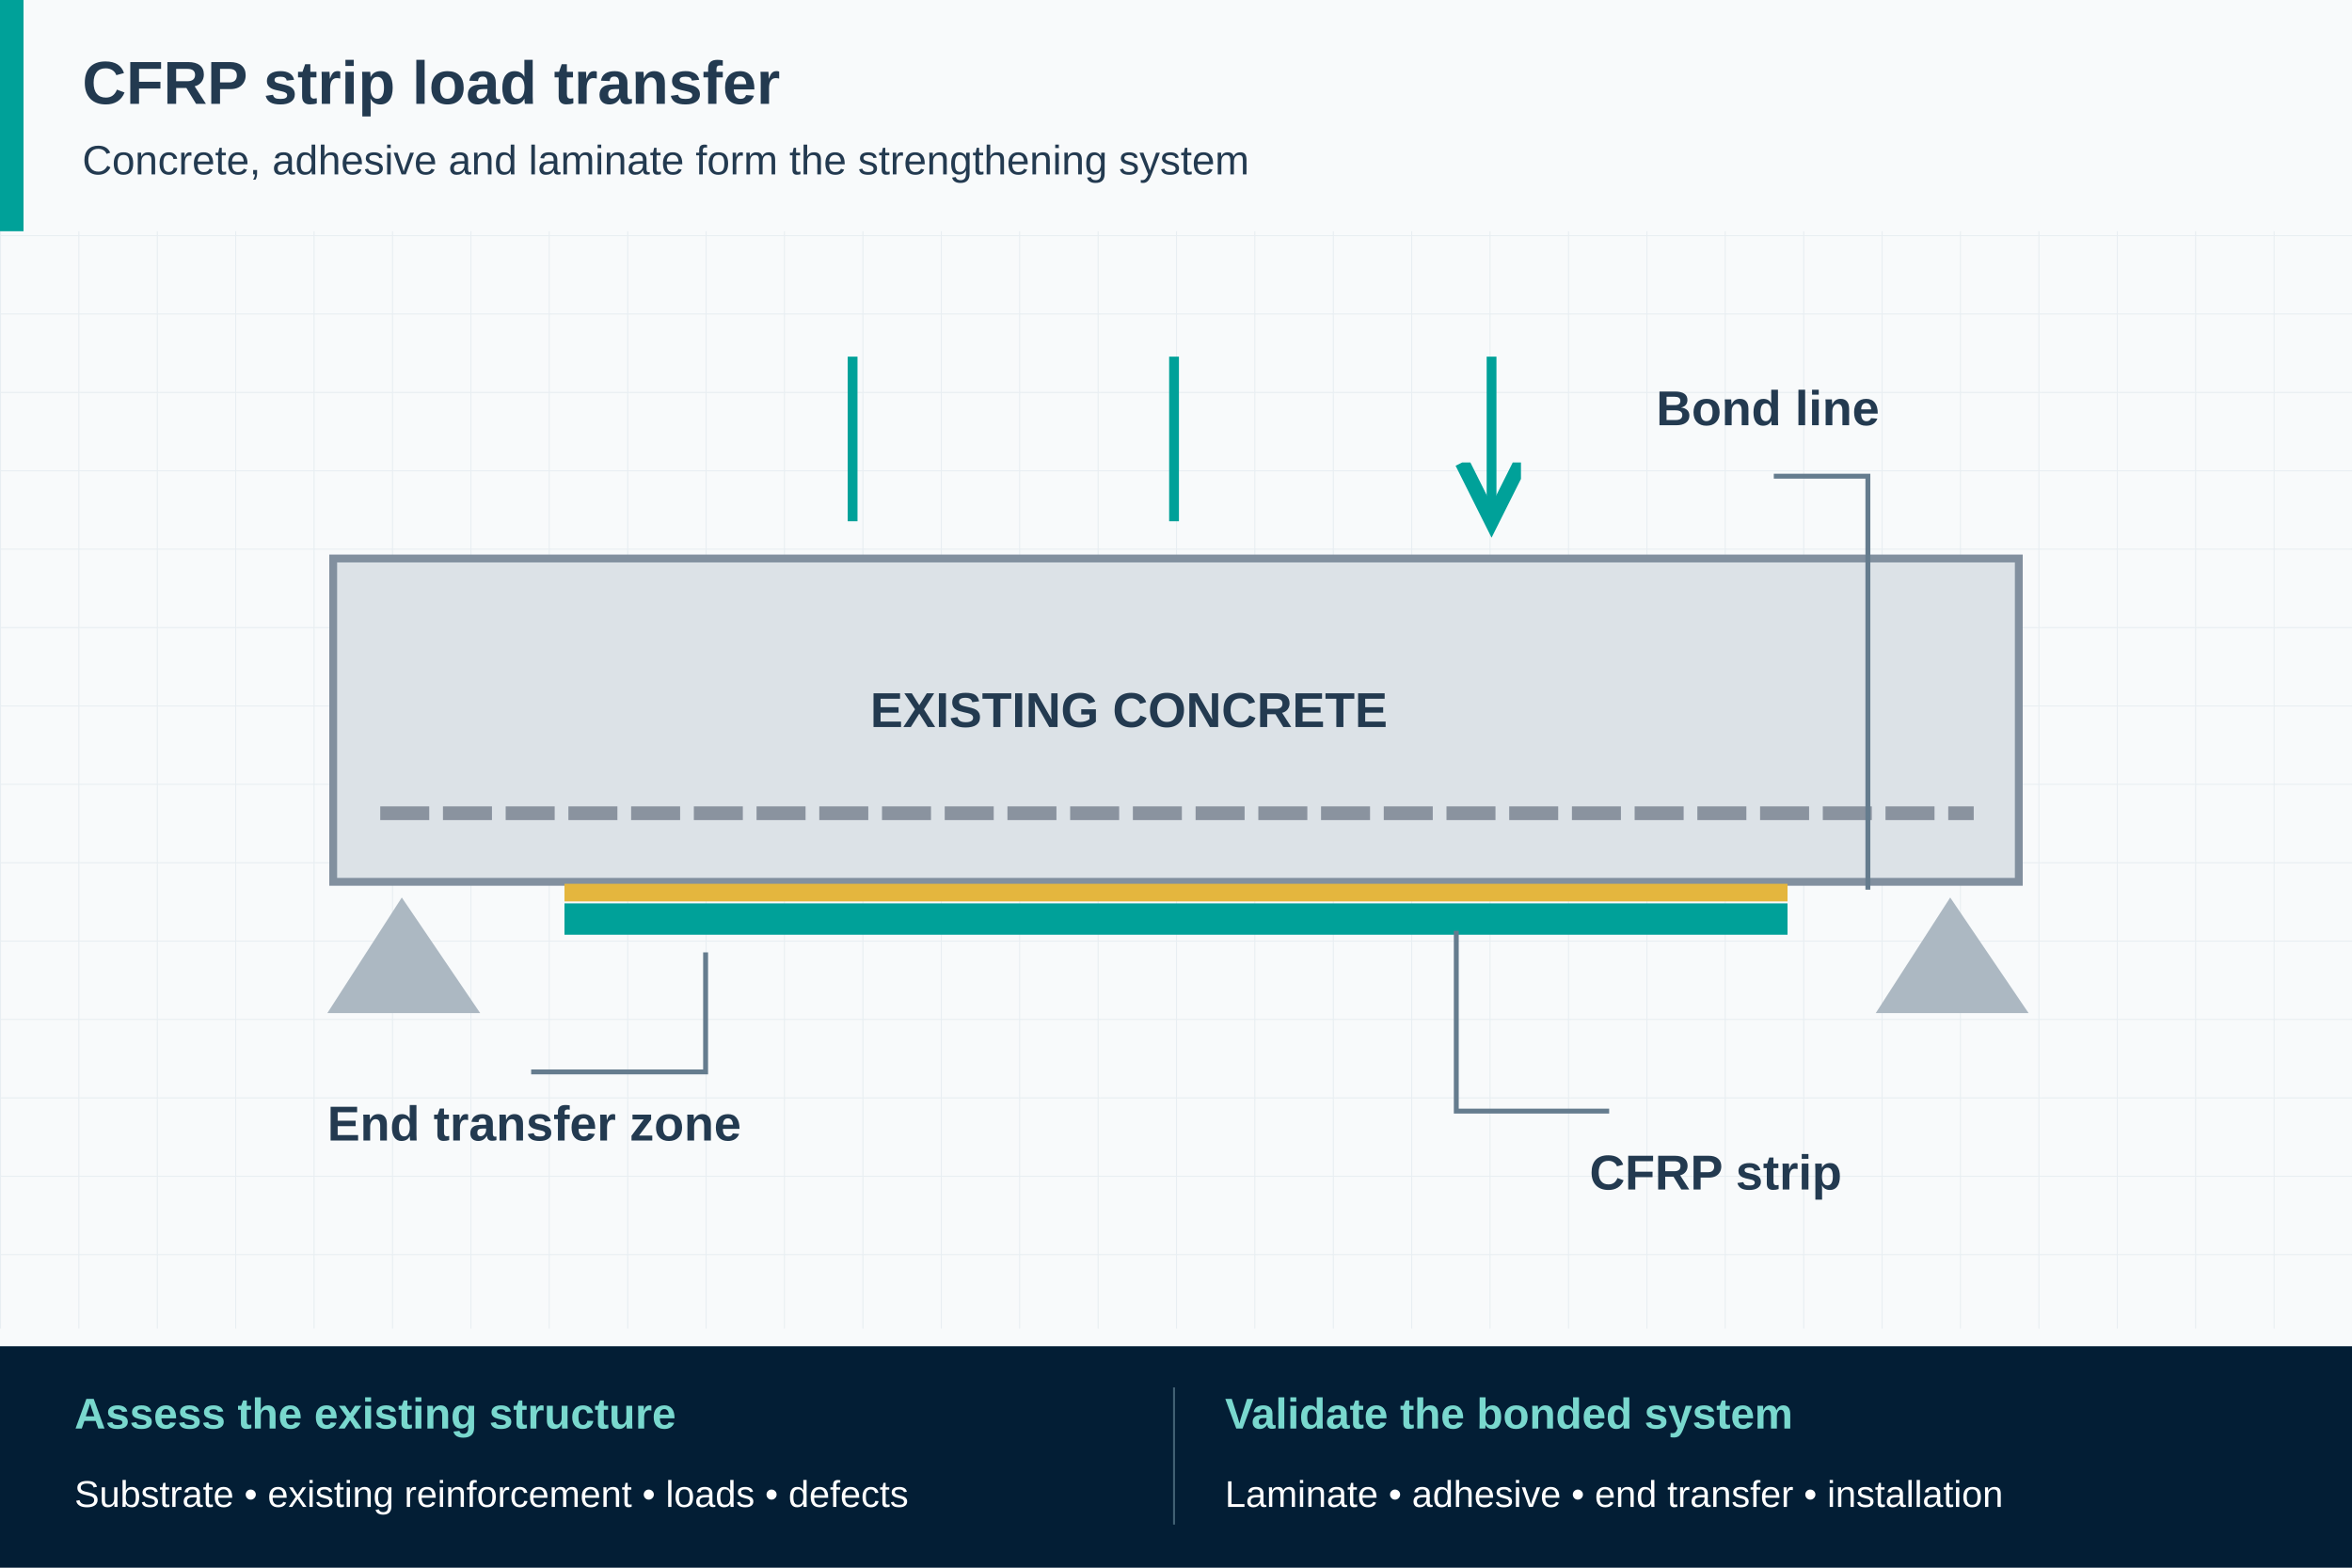
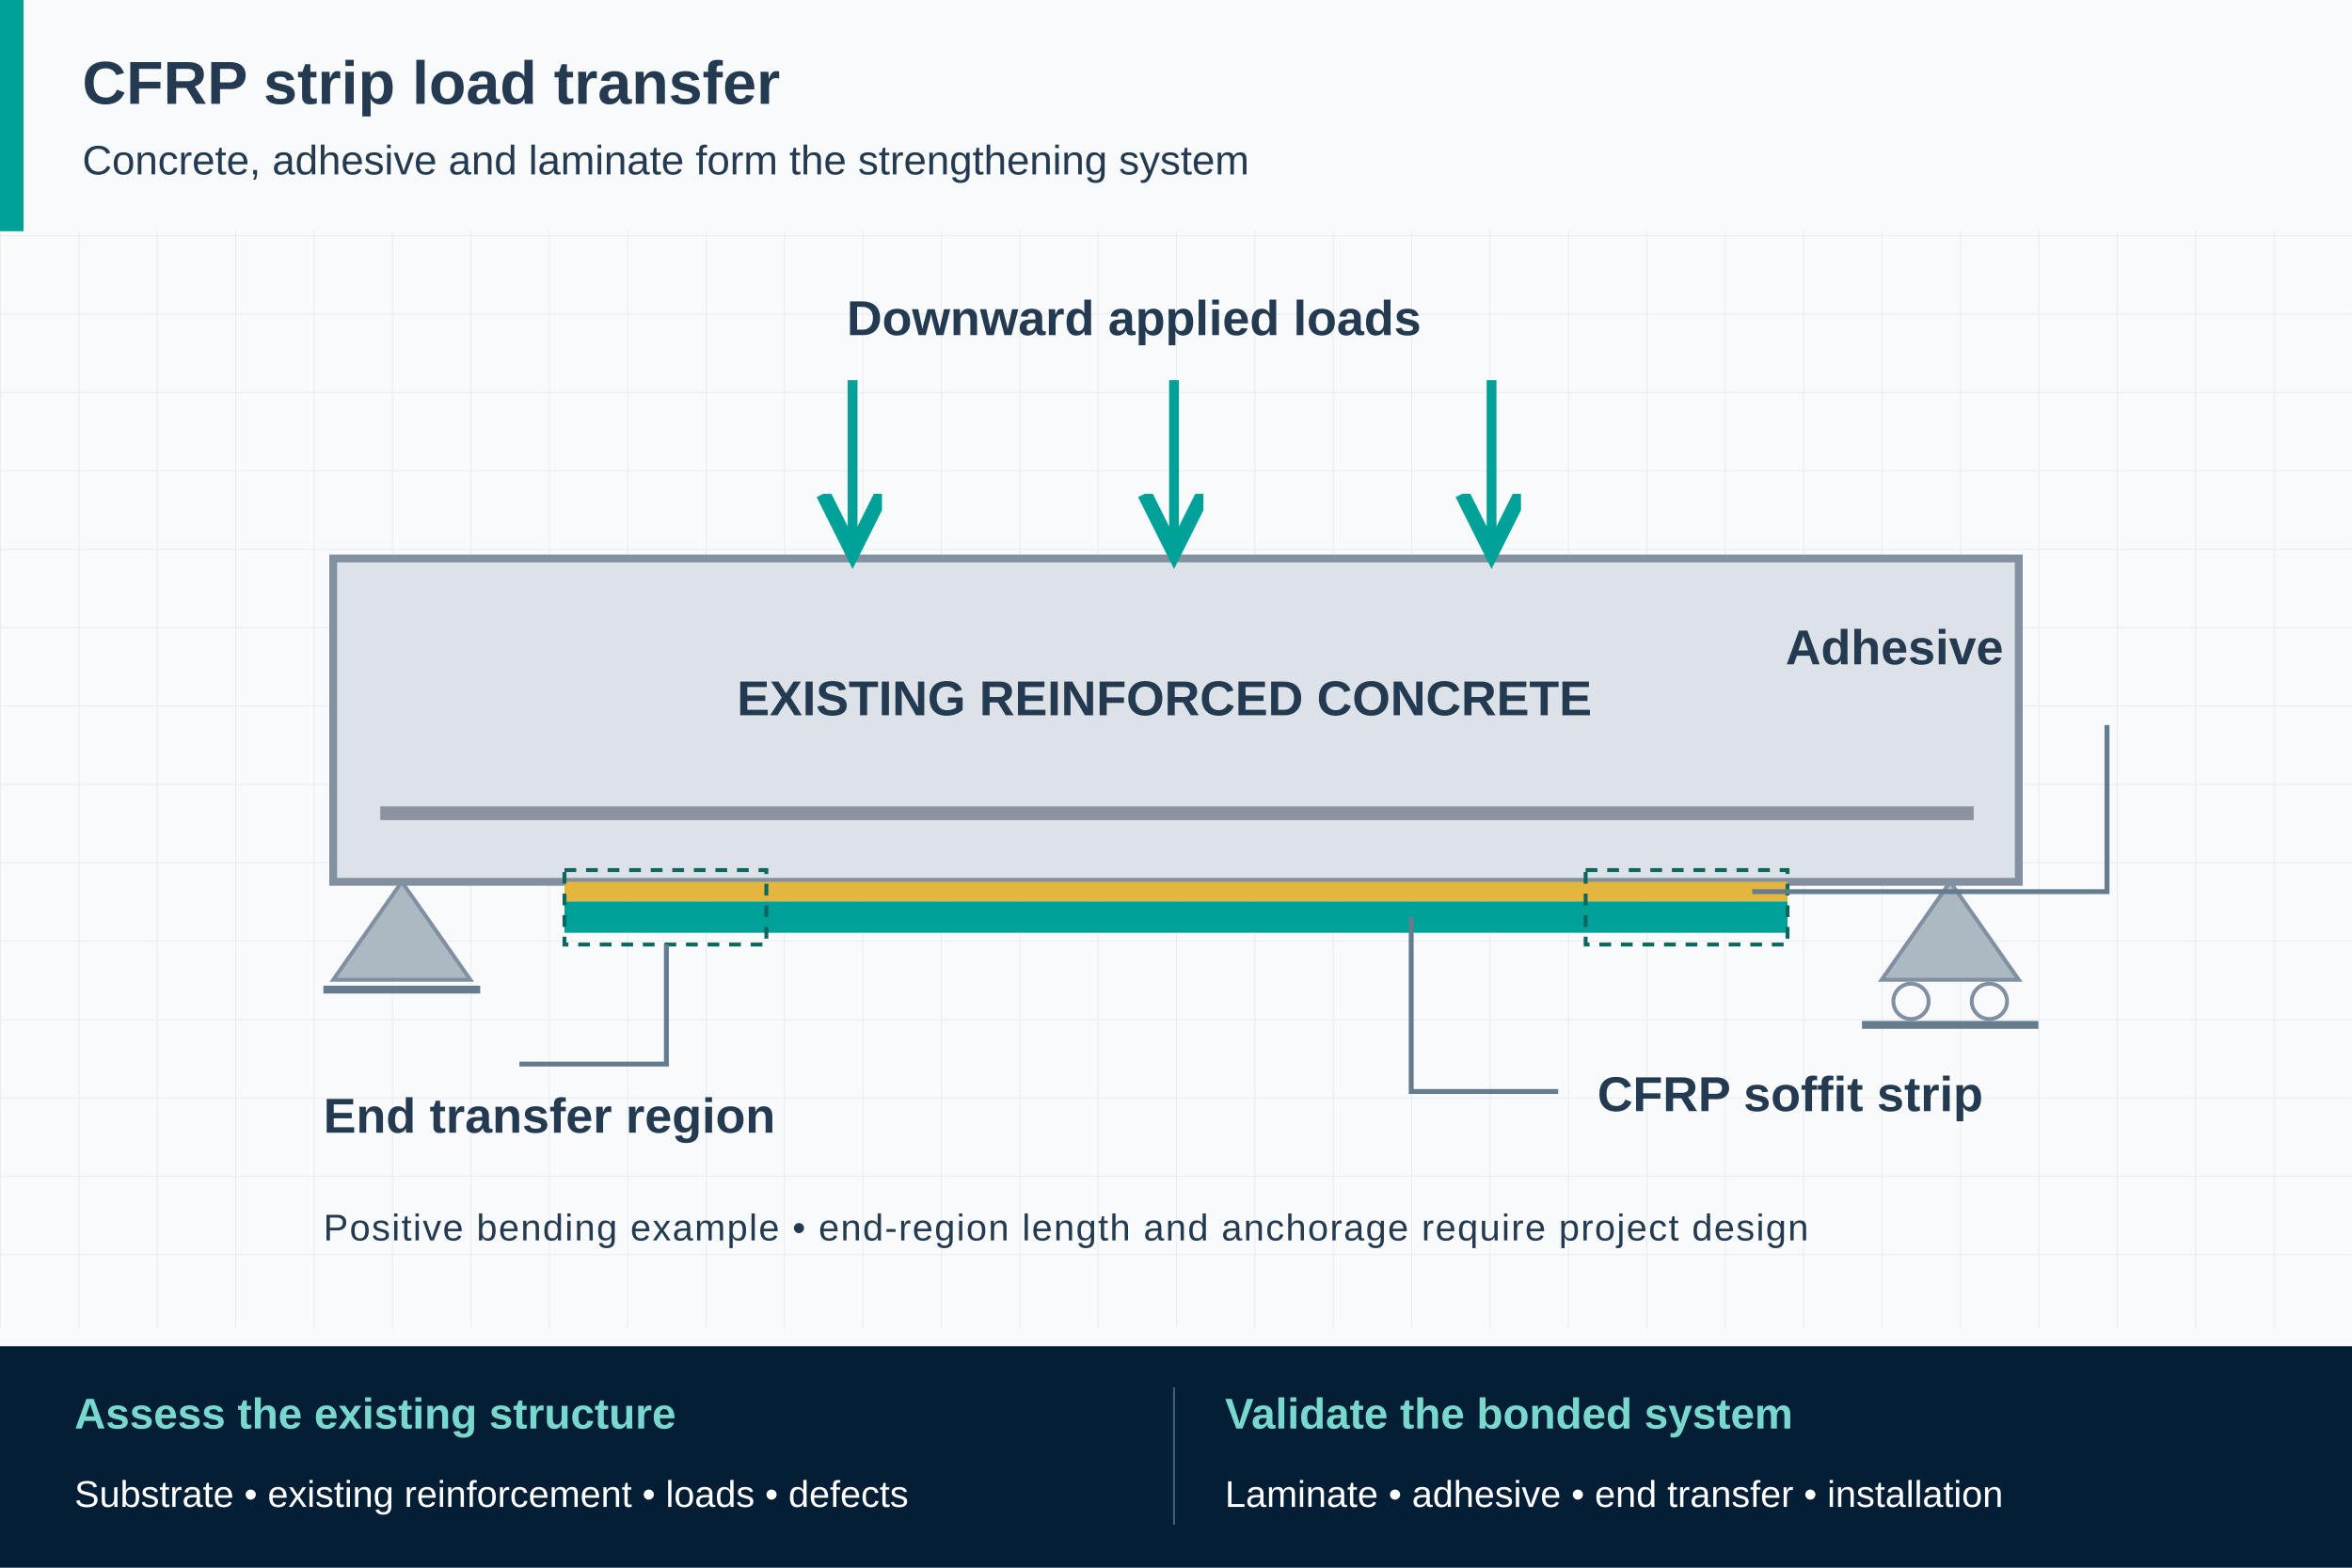
<svg xmlns="http://www.w3.org/2000/svg" viewBox="0 0 1200 800" role="img" aria-labelledby="title desc">
  <defs>
    <pattern id="grid" width="40" height="40" patternUnits="userSpaceOnUse">
      <path d="M40 0H0V40" fill="none" stroke="#e8eef2" stroke-width="1" />
    </pattern>
    <marker id="arrow" markerWidth="8" markerHeight="8" refX="6" refY="3" orient="auto">
      <path d="M0 0L6 3L0 6" fill="none" stroke="#00a199" stroke-width="1.5" />
    </marker>
  </defs>
  <style>text{font-family:Arial,sans-serif;fill:#233a50}.label{font-size:25px;font-weight:600}.small{font-size:19px;letter-spacing:.7px}.leader{fill:none;stroke:#657c8e;stroke-width:2.5}.steel{fill:none;stroke:#81909e;stroke-width:10}.arrow{fill:none;stroke:#00a199;stroke-width:5;marker-end:url(#arrow)}</style>
  <rect width="1200" height="800" fill="#f8fafb" />
  <rect y="118" width="1200" height="560" fill="url(#grid)" />
  <rect x="0" width="12" height="118" fill="#00a199" />
  <text x="42" y="53" font-size="31" font-weight="700">CFRP strip load transfer</text>
  <text x="42" y="89" font-size="21">Concrete, adhesive and laminate form the strengthening system</text>
  <rect x="170" y="285" width="860" height="165" fill="#dce2e7" stroke="#82909f" stroke-width="4" />
-   <path d="M194 415H1007" stroke="#8a939f" stroke-width="7" stroke-dasharray="25 7" />
-   <rect x="288" y="451" width="624" height="9" fill="#e4b63e" />
-   <rect x="288" y="461" width="624" height="16" fill="#00a199" />
-   <path d="M205 458L167 517H245ZM995 458L957 517H1035Z" fill="#acb8c2" />
-   <path d="M435 182V266M599 182V266M761 182V266" class="arrow" />
-   <path d="M360 486V547H271" class="leader" />
-   <text x="167" y="582" class="label">End transfer zone</text>
-   <path d="M743 475V567H821" class="leader" />
-   <text x="811" y="607" class="label">CFRP strip</text>
-   <path d="M953 454V243H905" class="leader" />
-   <text x="845" y="217" class="label">Bond line</text>
-   <text x="444" y="371" class="label">EXISTING CONCRETE</text>
+   <path d="M194 415H1007" stroke="#8a939f" stroke-width="7" />
+   <rect x="288" y="450" width="624" height="10" fill="#e4b63e" />
+   <rect x="288" y="460" width="624" height="16" fill="#00a199" />
+   <path d="M205 450L170 500H240ZM995 450L960 500H1030Z" fill="#acb8c2" stroke="#8190a0" stroke-width="2" />
+   <path d="M165 505H245M950 523H1040" stroke="#657c8e" stroke-width="4" />
+   <circle cx="975" cy="511" r="9" fill="#f8fafb" stroke="#8190a0" stroke-width="2" />
+   <circle cx="1015" cy="511" r="9" fill="#f8fafb" stroke="#8190a0" stroke-width="2" />
+   <path d="M435 194V282" class="arrow" />
+   <path d="M599 194V282" class="arrow" />
+   <path d="M761 194V282" class="arrow" />
+   <text x="432" y="171" class="label">Downward applied loads</text>
+   <rect x="288" y="444" width="103" height="38" fill="none" stroke="#0d675f" stroke-width="2" stroke-dasharray="6 5" />
+   <rect x="809" y="444" width="103" height="38" fill="none" stroke="#0d675f" stroke-width="2" stroke-dasharray="6 5" />
+   <path d="M340 482V543H265" class="leader" />
+   <text x="165" y="578" class="label">End transfer region</text>
+   <path d="M720 468V557H795" class="leader" />
+   <text x="815" y="567" class="label">CFRP soffit strip</text>
+   <path d="M894 455H1075V370" class="leader" />
+   <text x="911" y="339" class="label">Adhesive</text>
+   <text x="376" y="365" class="label">EXISTING REINFORCED CONCRETE</text>
+   <text x="165" y="633" class="small">Positive bending example • end-region length and anchorage require project design</text>
  <rect y="687" width="1200" height="113" fill="#031e35" />
  <path d="M599 708V778" stroke="#426174" />
  <text x="38" y="729" style="fill:#79d8ce;font-size:22px;font-weight:700">Assess the existing structure</text>
  <text x="38" y="769" style="fill:#fff;font-size:19px">Substrate • existing reinforcement • loads • defects</text>
  <text x="625" y="729" style="fill:#79d8ce;font-size:22px;font-weight:700">Validate the bonded system</text>
  <text x="625" y="769" style="fill:#fff;font-size:19px">Laminate • adhesive • end transfer • installation</text>
</svg>
